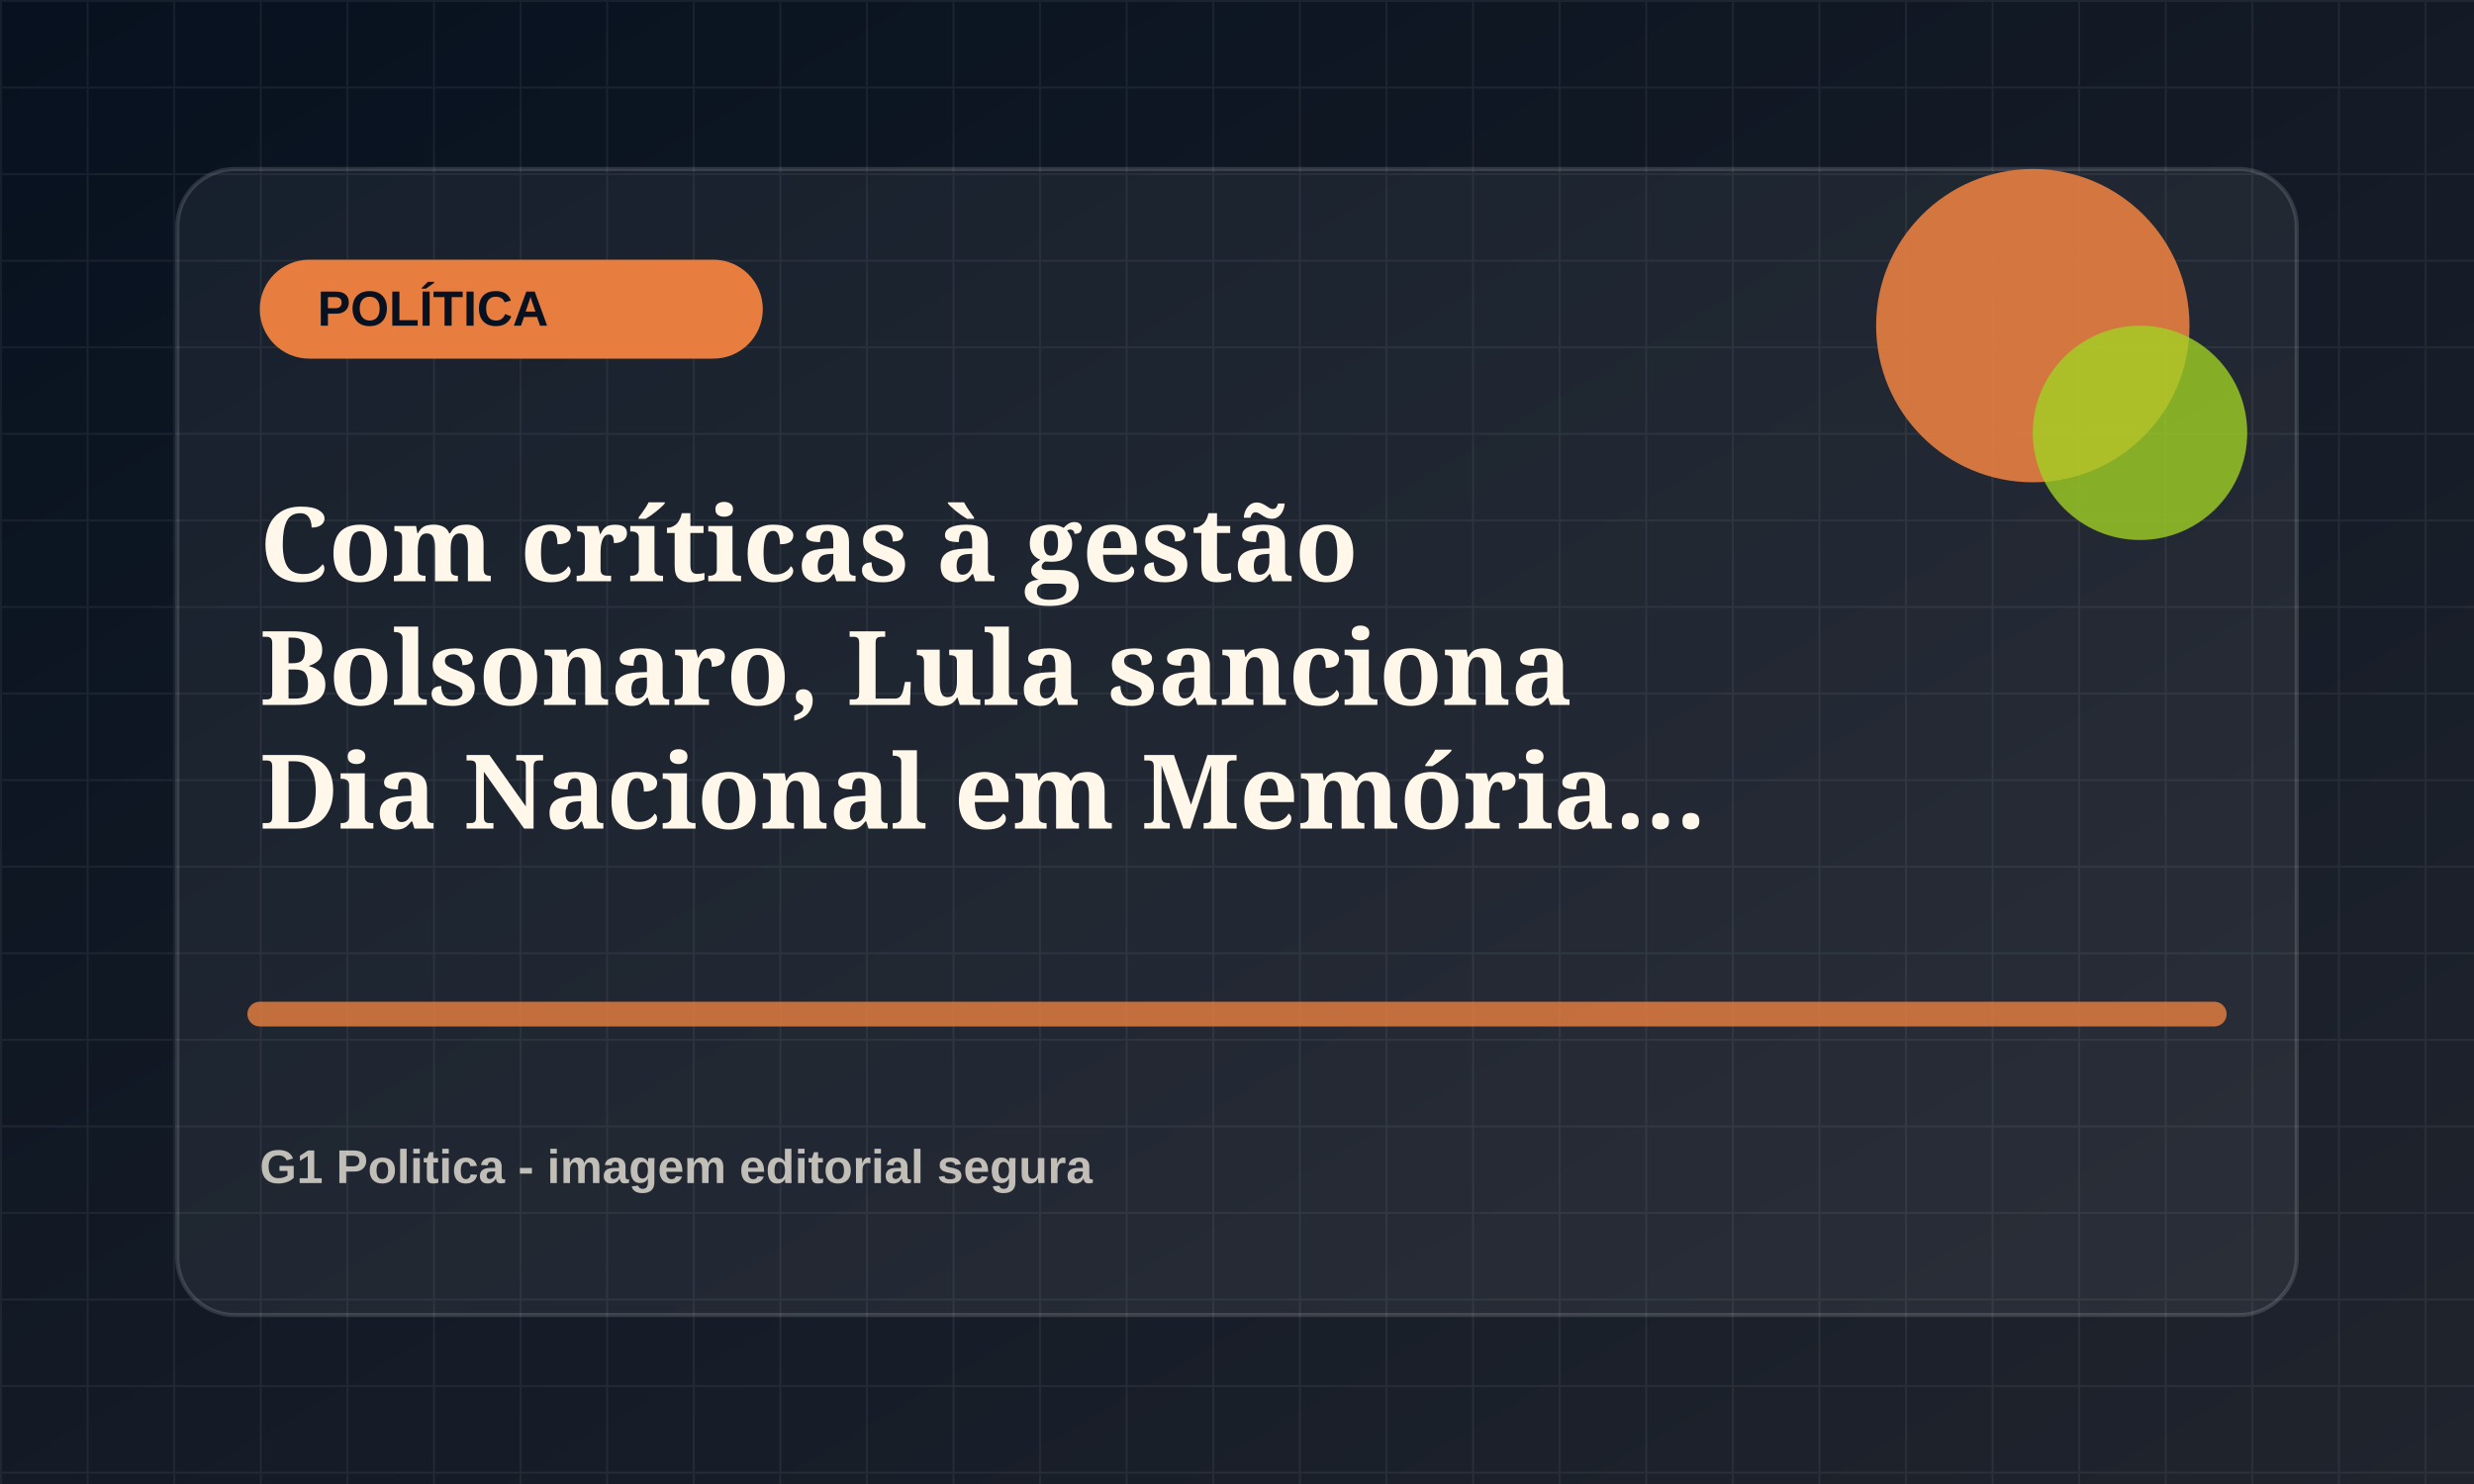
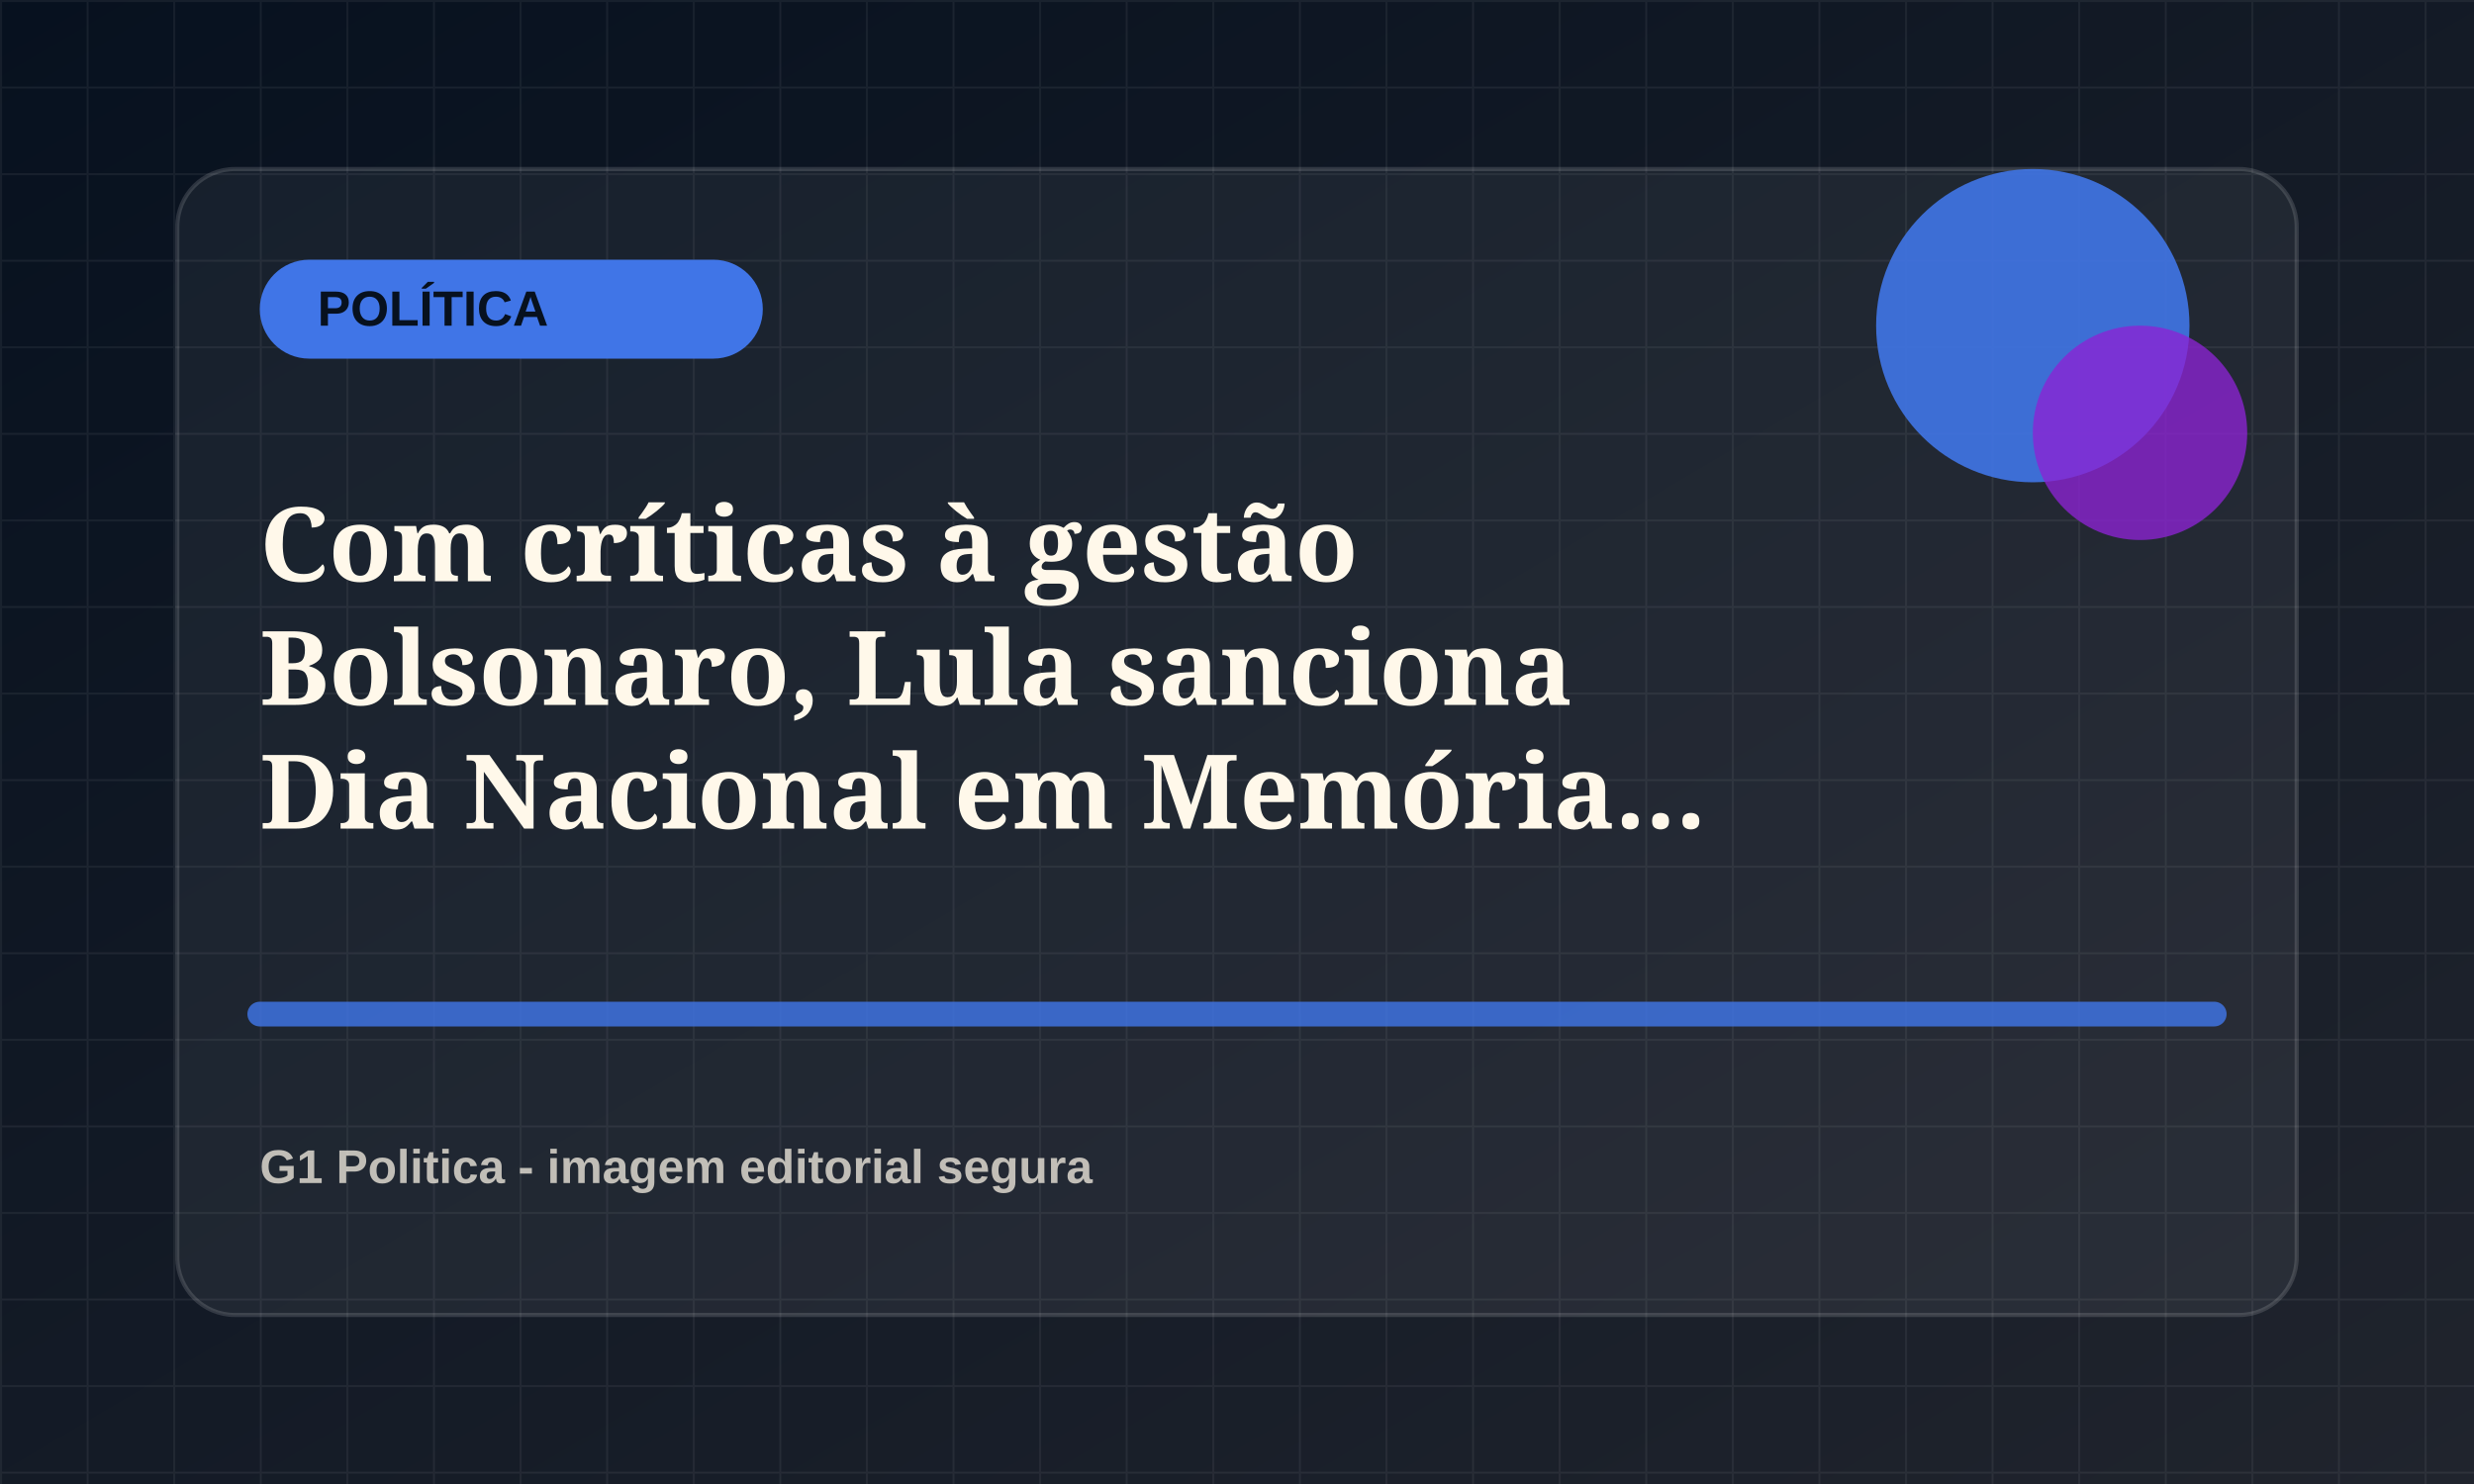
<svg xmlns="http://www.w3.org/2000/svg" viewBox="0 0 1200 720">
  <defs>
    <linearGradient id="bg" x1="0" x2="1" y1="0" y2="1">
      <stop offset="0" stop-color="#07111f" />
      <stop offset="1" stop-color="#20242d" />
    </linearGradient>
    <pattern id="grid" width="42" height="42" patternUnits="userSpaceOnUse">
      <path d="M42 0H0v42" fill="none" stroke="rgba(255,255,255,.055)" stroke-width="2" />
    </pattern>
  </defs>
  <rect width="1200" height="720" fill="url(#bg)" />
  <rect width="1200" height="720" fill="url(#grid)" />
  <rect x="86" y="82" width="1028" height="556" rx="28" fill="rgba(255,255,255,.055)" stroke="rgba(255,255,255,.14)" stroke-width="2" />
-   <rect x="126" y="126" width="244" height="48" rx="24" fill="hsl(22 78% 58%)" />
+   <rect x="126" y="126" width="244" height="48" rx="24" fill="hsl(221 78% 58%)" />
  <text x="154" y="158" fill="#07111f" font-family="Arial, sans-serif" font-size="24" font-weight="800">POLÍTICA</text>
-   <circle cx="986" cy="158" r="76" fill="hsl(22 78% 58%)" opacity=".9" />
-   <circle cx="1038" cy="210" r="52" fill="hsl(77 72% 48%)" opacity=".78" />
-   <path d="M126 492h948" stroke="hsl(22 78% 58%)" stroke-width="12" stroke-linecap="round" opacity=".82" />
+   <circle cx="986" cy="158" r="76" fill="hsl(221 78% 58%)" opacity=".9" />
+   <circle cx="1038" cy="210" r="52" fill="hsl(276 72% 48%)" opacity=".78" />
+   <path d="M126 492h948" stroke="hsl(221 78% 58%)" stroke-width="12" stroke-linecap="round" opacity=".82" />
  <text x="126" y="282" fill="#fff8ea" font-family="Georgia, serif" font-size="50" font-weight="700">
    <tspan x="126" dy="0">Com críticas à gestão</tspan>
    <tspan x="126" dy="60">Bolsonaro, Lula sanciona</tspan>
    <tspan x="126" dy="60">Dia Nacional em Memória...</tspan>
  </text>
  <text x="126" y="574" fill="rgba(255,248,234,.72)" font-family="Arial, sans-serif" font-size="23" font-weight="700">G1 Politica - imagem editorial segura</text>
</svg>
